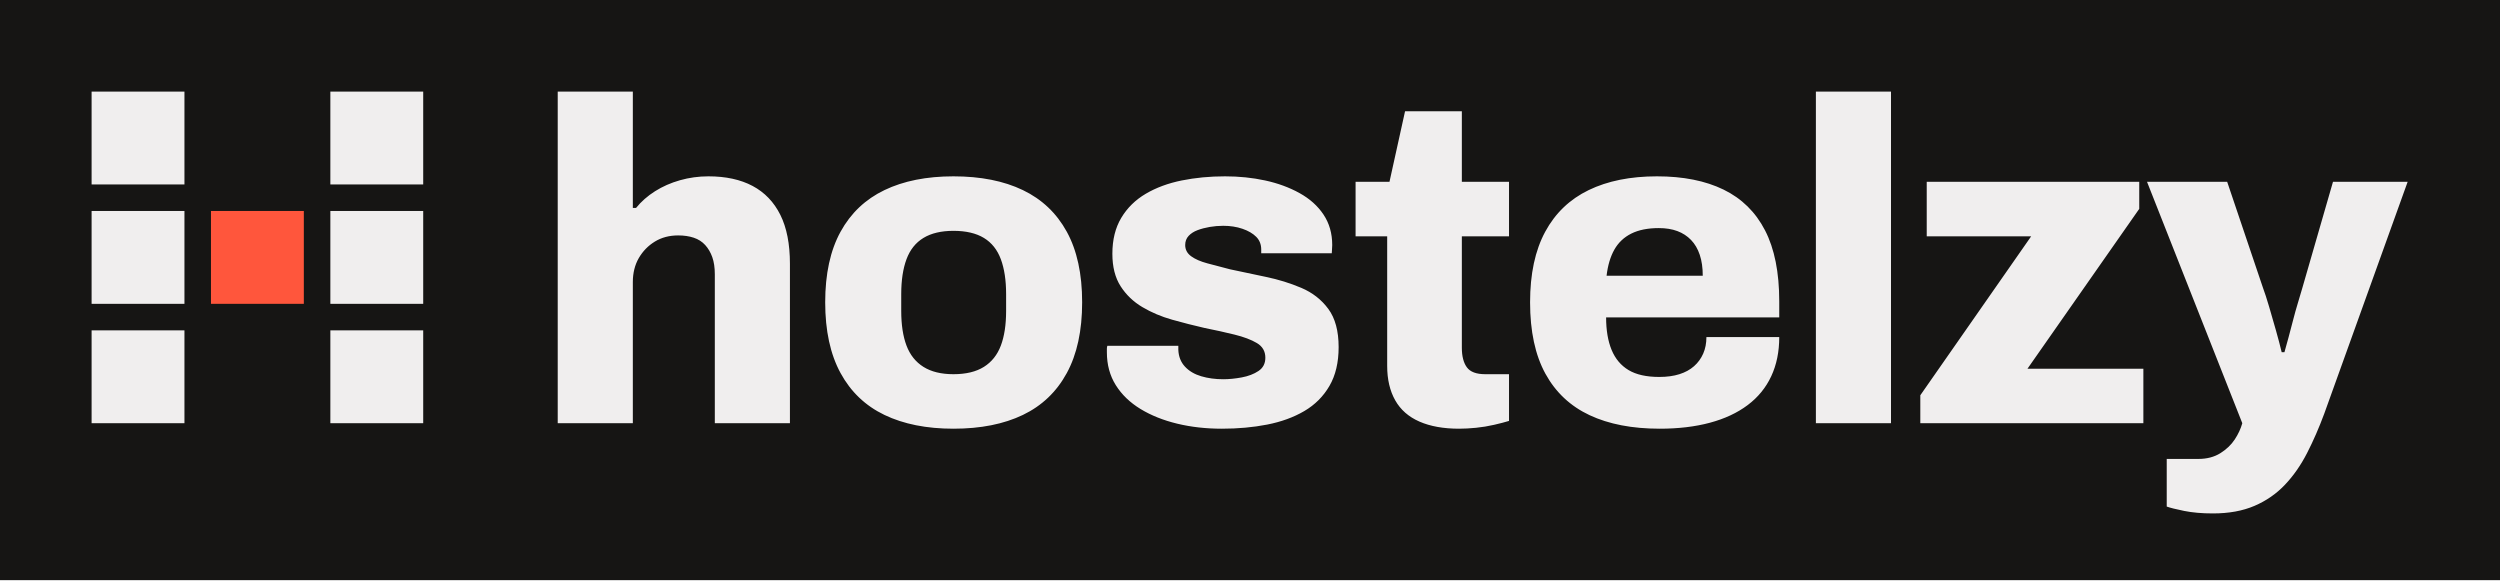
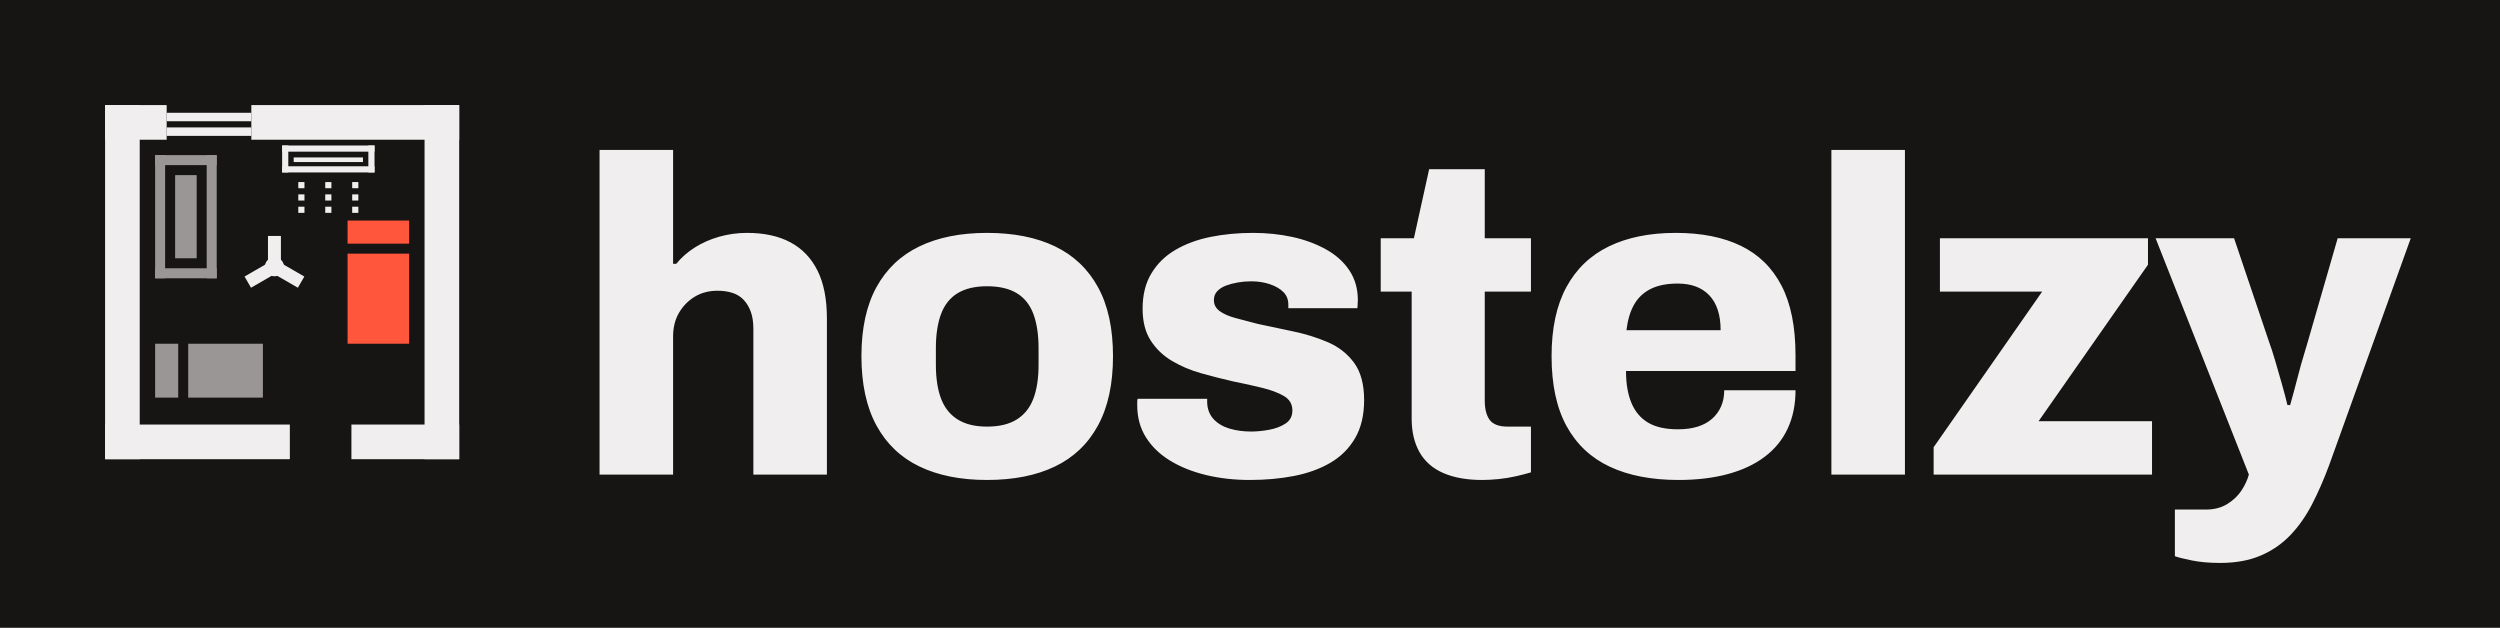
- <svg xmlns="http://www.w3.org/2000/svg" width="655" height="152" viewBox="0 0 655 152">
-   <rect width="655" height="152" fill="#161514" />
-   <rect x="24.000" y="24.000" width="24.326" height="24.326" fill="#F0EEEE" />
-   <rect x="24.000" y="55.277" width="24.326" height="24.326" fill="#F0EEEE" />
-   <rect x="24.000" y="86.554" width="24.326" height="24.326" fill="#F0EEEE" />
-   <rect x="86.554" y="24.000" width="24.326" height="24.326" fill="#F0EEEE" />
-   <rect x="86.554" y="55.277" width="24.326" height="24.326" fill="#F0EEEE" />
-   <rect x="86.554" y="86.554" width="24.326" height="24.326" fill="#F0EEEE" />
-   <rect x="55.277" y="55.277" width="24.326" height="24.326" fill="#FF563C" />
-   <path d="M146.122 110.88V24.0H165.802V54.48H166.642Q168.682 51.96 171.622 50.1Q174.562 48.24 178.162 47.22Q181.762 46.2 185.602 46.2Q192.442 46.2 197.182 48.72Q201.922 51.24 204.442 56.28Q206.962 61.32 206.962 69.12V110.88H187.282V71.88Q187.282 69.24 186.622 67.38Q185.962 65.52 184.762 64.2Q183.562 62.88 181.762 62.28Q179.962 61.68 177.682 61.68Q174.202 61.68 171.562 63.3Q168.922 64.92 167.362 67.62Q165.802 70.32 165.802 73.92V110.88ZM249.802 112.32Q239.242 112.32 231.742 108.72Q224.242 105.12 220.222 97.74Q216.202 90.36 216.202 79.2Q216.202 68.04 220.222 60.72Q224.242 53.4 231.742 49.8Q239.242 46.2 249.802 46.2Q260.482 46.2 267.982 49.8Q275.482 53.4 279.502 60.72Q283.522 68.04 283.522 79.2Q283.522 90.36 279.502 97.74Q275.482 105.12 267.982 108.72Q260.482 112.32 249.802 112.32ZM249.802 98.04Q254.722 98.04 257.782 96.12Q260.842 94.2 262.222 90.54Q263.602 86.88 263.602 81.48V77.04Q263.602 71.64 262.222 67.92Q260.842 64.2 257.782 62.34Q254.722 60.48 249.802 60.48Q245.002 60.48 241.942 62.34Q238.882 64.2 237.502 67.92Q236.122 71.64 236.122 77.04V81.48Q236.122 86.88 237.502 90.54Q238.882 94.2 241.942 96.12Q245.002 98.04 249.802 98.04ZM320.122 112.32Q313.882 112.32 308.422 111.0Q302.962 109.68 298.822 107.16Q294.682 104.64 292.342 100.92Q290.002 97.2 290.002 92.28Q290.002 91.8 290.002 91.38Q290.002 90.96 290.122 90.6H308.722Q308.722 90.84 308.722 91.14Q308.722 91.44 308.722 91.68Q308.842 94.32 310.462 96.06Q312.082 97.8 314.722 98.58Q317.362 99.36 320.482 99.36Q322.762 99.36 325.342 98.88Q327.922 98.4 329.722 97.2Q331.522 96.0 331.522 93.72Q331.522 91.2 329.302 89.88Q327.082 88.56 323.422 87.66Q319.762 86.76 315.562 85.92Q311.362 84.96 307.102 83.76Q302.842 82.56 299.302 80.46Q295.762 78.36 293.602 75.0Q291.442 71.64 291.442 66.48Q291.442 60.96 293.782 57.06Q296.122 53.16 300.202 50.76Q304.282 48.36 309.622 47.28Q314.962 46.2 320.962 46.2Q326.482 46.2 331.462 47.28Q336.442 48.36 340.462 50.58Q344.482 52.8 346.762 56.22Q349.042 59.64 349.042 64.2Q349.042 64.8 348.982 65.46Q348.922 66.12 348.922 66.36H330.442V65.4Q330.442 63.36 329.122 62.04Q327.802 60.72 325.522 59.94Q323.242 59.16 320.482 59.16Q318.682 59.16 316.942 59.46Q315.202 59.76 313.762 60.3Q312.322 60.84 311.422 61.8Q310.522 62.76 310.522 64.2Q310.522 66.0 312.082 67.14Q313.642 68.28 316.342 69.0Q319.042 69.72 322.282 70.56Q326.722 71.52 331.642 72.54Q336.562 73.56 340.942 75.42Q345.322 77.28 348.022 80.94Q350.722 84.6 350.722 90.96Q350.722 96.96 348.322 101.1Q345.922 105.24 341.722 107.7Q337.522 110.16 332.002 111.24Q326.482 112.32 320.122 112.32ZM382.282 112.32Q376.162 112.32 371.902 110.46Q367.642 108.6 365.542 104.88Q363.442 101.16 363.442 95.88V61.92H355.162V47.64H364.042L368.122 29.16H383.002V47.64H395.362V61.92H383.002V91.08Q383.002 94.44 384.322 96.24Q385.642 98.04 389.122 98.04H395.362V110.28Q393.802 110.76 391.462 111.3Q389.122 111.84 386.722 112.08Q384.322 112.32 382.282 112.32ZM434.842 112.32Q424.042 112.32 416.482 108.78Q408.922 105.24 404.902 97.92Q400.882 90.6 400.882 79.2Q400.882 68.04 404.842 60.72Q408.802 53.4 416.242 49.8Q423.682 46.2 434.122 46.2Q444.442 46.2 451.582 49.68Q458.722 53.16 462.442 60.36Q466.162 67.56 466.162 78.96V83.16H420.802Q420.802 88.2 422.242 91.68Q423.682 95.16 426.682 96.96Q429.682 98.76 434.722 98.76Q437.722 98.76 440.002 98.04Q442.282 97.32 443.842 95.94Q445.402 94.56 446.242 92.64Q447.082 90.72 447.082 88.32H466.162Q466.162 94.08 464.062 98.58Q461.962 103.08 457.882 106.14Q453.802 109.2 447.982 110.76Q442.162 112.32 434.842 112.32ZM420.922 72.24H446.122Q446.122 69.12 445.342 66.78Q444.562 64.44 443.062 62.88Q441.562 61.32 439.462 60.54Q437.362 59.76 434.602 59.76Q430.282 59.76 427.402 61.2Q424.522 62.64 422.962 65.4Q421.402 68.16 420.922 72.24ZM475.762 110.88V24.0H495.442V110.88ZM503.122 110.88V103.56L532.162 61.92H504.802V47.64H560.482V54.72L531.202 96.6H561.562V110.88ZM579.802 134.52Q575.482 134.52 572.242 133.86Q569.002 133.2 567.682 132.72V120.24H575.962Q579.322 120.24 581.722 118.74Q584.122 117.24 585.502 115.14Q586.882 113.04 587.482 110.88L562.522 47.64H583.522L592.882 75.36Q593.602 77.28 594.502 80.34Q595.402 83.4 596.302 86.58Q597.202 89.76 597.802 92.28H598.522Q599.002 90.6 599.602 88.38Q600.202 86.16 600.802 83.82Q601.402 81.48 602.062 79.32Q602.722 77.16 603.202 75.48L611.242 47.64H630.802L608.962 108.36Q606.922 113.88 604.462 118.68Q602.002 123.48 598.642 127.02Q595.282 130.56 590.662 132.54Q586.042 134.52 579.802 134.52Z" fill="#F0EEEE" />
+ <svg xmlns="http://www.w3.org/2000/svg" width="669" height="168" viewBox="0 0 669 168">
+   <rect width="669" height="168" fill="#161514" />
+   <g transform="translate(24.000 24.000)">
+     <rect x="4.120" y="4.120" width="16.480" height="9.270" fill="#F0EEEE" />
+     <rect x="43.260" y="4.120" width="55.620" height="9.270" fill="#F0EEEE" />
+     <rect x="4.120" y="4.120" width="9.270" height="94.760" fill="#F0EEEE" />
+     <rect x="89.610" y="4.120" width="9.270" height="94.760" fill="#F0EEEE" />
+     <rect x="4.120" y="89.610" width="49.440" height="9.270" fill="#F0EEEE" />
+     <rect x="70.040" y="89.610" width="28.840" height="9.270" fill="#F0EEEE" />
+     <rect x="20.600" y="6.180" width="22.660" height="2.266" fill="#F0EEEE" />
+     <rect x="20.600" y="10.094" width="22.660" height="2.266" fill="#F0EEEE" />
+     <rect x="51.500" y="14.935" width="24.720" height="1.648" fill="#F0EEEE" />
+     <rect x="51.500" y="20.497" width="24.720" height="1.648" fill="#F0EEEE" />
+     <rect x="51.500" y="14.935" width="1.648" height="7.210" fill="#F0EEEE" />
+     <rect x="74.572" y="14.935" width="1.648" height="7.210" fill="#F0EEEE" />
+     <rect x="54.590" y="18.128" width="18.540" height="1.236" fill="#F0EEEE" />
+     <rect x="55.826" y="24.720" width="1.648" height="1.648" fill="#F0EEEE" />
+     <rect x="55.826" y="28.016" width="1.648" height="1.648" fill="#F0EEEE" />
+     <rect x="55.826" y="31.312" width="1.648" height="1.648" fill="#F0EEEE" />
+     <rect x="63.036" y="24.720" width="1.648" height="1.648" fill="#F0EEEE" />
+     <rect x="63.036" y="28.016" width="1.648" height="1.648" fill="#F0EEEE" />
+     <rect x="63.036" y="31.312" width="1.648" height="1.648" fill="#F0EEEE" />
+     <rect x="70.246" y="24.720" width="1.648" height="1.648" fill="#F0EEEE" />
+     <rect x="70.246" y="28.016" width="1.648" height="1.648" fill="#F0EEEE" />
+     <rect x="70.246" y="31.312" width="1.648" height="1.648" fill="#F0EEEE" />
+     <rect x="17.510" y="17.510" width="16.480" height="2.678" fill="#9A9696" />
+     <rect x="17.510" y="47.792" width="16.480" height="2.678" fill="#9A9696" />
+     <rect x="17.510" y="17.510" width="2.678" height="32.960" fill="#9A9696" />
+     <rect x="31.312" y="17.510" width="2.678" height="32.960" fill="#9A9696" />
+     <rect x="22.866" y="22.866" width="5.768" height="22.248" fill="#9A9696" />
+     <rect x="17.510" y="67.980" width="6.180" height="14.420" fill="#9A9696" />
+     <rect x="26.368" y="67.980" width="19.982" height="14.420" fill="#9A9696" />
+     <rect x="69.010" y="35.020" width="16.480" height="6.180" fill="#FF563C" />
+     <rect x="69.010" y="43.878" width="16.480" height="24.102" fill="#FF563C" />
+     <rect x="47.710" y="39.140" width="3.461" height="8.240" fill="#F0EEEE" transform="rotate(0 49.440 47.380)" />
+     <rect x="47.710" y="39.140" width="3.461" height="8.240" fill="#F0EEEE" transform="rotate(120 49.440 47.380)" />
+     <rect x="47.710" y="39.140" width="3.461" height="8.240" fill="#F0EEEE" transform="rotate(240 49.440 47.380)" />
+     <circle cx="49.440" cy="47.380" r="2.554" fill="#F0EEEE" />
+   </g>
+   <path d="M160.44 127.0V40.12H180.12V70.6H180.96Q183.0 68.08 185.94 66.22Q188.88 64.36 192.48 63.34Q196.08 62.32 199.92 62.32Q206.76 62.32 211.5 64.84Q216.24 67.36 218.76 72.4Q221.28 77.44 221.28 85.24V127.0H201.6V88.0Q201.6 85.36 200.94 83.5Q200.28 81.64 199.08 80.32Q197.88 79.0 196.08 78.4Q194.28 77.8 192.0 77.8Q188.52 77.8 185.88 79.42Q183.24 81.04 181.68 83.74Q180.12 86.44 180.12 90.04V127.0ZM264.12 128.44Q253.56 128.44 246.06 124.84Q238.56 121.24 234.54 113.86Q230.52 106.48 230.52 95.32Q230.52 84.16 234.54 76.84Q238.56 69.52 246.06 65.92Q253.56 62.32 264.12 62.32Q274.8 62.32 282.3 65.92Q289.8 69.52 293.82 76.84Q297.84 84.16 297.84 95.32Q297.84 106.48 293.82 113.86Q289.8 121.24 282.3 124.84Q274.8 128.44 264.12 128.44ZM264.12 114.16Q269.04 114.16 272.1 112.24Q275.16 110.32 276.54 106.66Q277.92 103.0 277.92 97.6V93.16Q277.92 87.76 276.54 84.04Q275.16 80.32 272.1 78.46Q269.04 76.6 264.12 76.6Q259.32 76.6 256.26 78.46Q253.2 80.32 251.82 84.04Q250.44 87.76 250.44 93.16V97.6Q250.44 103.0 251.82 106.66Q253.2 110.32 256.26 112.24Q259.32 114.16 264.12 114.16ZM334.44 128.44Q328.2 128.44 322.74 127.12Q317.28 125.8 313.14 123.28Q309.0 120.76 306.66 117.04Q304.32 113.32 304.32 108.4Q304.32 107.92 304.32 107.5Q304.32 107.08 304.44 106.72H323.04Q323.04 106.96 323.04 107.26Q323.04 107.56 323.04 107.8Q323.16 110.44 324.78 112.18Q326.4 113.92 329.04 114.7Q331.68 115.48 334.8 115.48Q337.08 115.48 339.66 115.0Q342.24 114.52 344.04 113.32Q345.84 112.12 345.84 109.84Q345.84 107.32 343.62 106.0Q341.4 104.68 337.74 103.78Q334.08 102.88 329.88 102.04Q325.68 101.08 321.42 99.88Q317.16 98.68 313.62 96.58Q310.08 94.48 307.92 91.12Q305.76 87.76 305.76 82.6Q305.76 77.08 308.1 73.18Q310.44 69.28 314.52 66.88Q318.6 64.48 323.94 63.4Q329.28 62.32 335.28 62.32Q340.8 62.32 345.78 63.4Q350.76 64.48 354.78 66.7Q358.8 68.92 361.08 72.34Q363.36 75.76 363.36 80.32Q363.36 80.92 363.3 81.58Q363.24 82.24 363.24 82.48H344.76V81.52Q344.76 79.48 343.44 78.16Q342.12 76.84 339.84 76.06Q337.56 75.28 334.8 75.28Q333.0 75.28 331.26 75.58Q329.52 75.88 328.08 76.42Q326.64 76.96 325.74 77.92Q324.84 78.88 324.84 80.32Q324.84 82.12 326.4 83.26Q327.96 84.4 330.66 85.12Q333.36 85.84 336.6 86.68Q341.04 87.64 345.96 88.66Q350.88 89.68 355.26 91.54Q359.64 93.4 362.34 97.06Q365.04 100.72 365.04 107.08Q365.04 113.08 362.64 117.22Q360.24 121.36 356.04 123.82Q351.84 126.28 346.32 127.36Q340.8 128.44 334.44 128.44ZM396.6 128.44Q390.48 128.44 386.22 126.58Q381.96 124.72 379.86 121.0Q377.76 117.28 377.76 112.0V78.04H369.48V63.76H378.36L382.44 45.28H397.32V63.76H409.68V78.04H397.32V107.2Q397.32 110.56 398.64 112.36Q399.96 114.16 403.44 114.16H409.68V126.4Q408.12 126.88 405.78 127.42Q403.44 127.96 401.04 128.2Q398.64 128.44 396.6 128.44ZM449.16 128.44Q438.36 128.44 430.8 124.9Q423.24 121.36 419.22 114.04Q415.2 106.72 415.2 95.32Q415.2 84.16 419.16 76.84Q423.12 69.52 430.56 65.92Q438.0 62.32 448.44 62.32Q458.76 62.32 465.9 65.8Q473.04 69.28 476.76 76.48Q480.48 83.68 480.48 95.08V99.28H435.12Q435.12 104.32 436.56 107.8Q438.0 111.28 441.0 113.08Q444.0 114.88 449.04 114.88Q452.04 114.88 454.32 114.16Q456.6 113.44 458.16 112.06Q459.72 110.68 460.56 108.76Q461.4 106.84 461.4 104.44H480.48Q480.48 110.2 478.38 114.7Q476.28 119.2 472.2 122.26Q468.12 125.32 462.3 126.88Q456.48 128.44 449.16 128.44ZM435.24 88.36H460.44Q460.44 85.24 459.66 82.9Q458.88 80.56 457.38 79.0Q455.88 77.44 453.78 76.66Q451.68 75.88 448.92 75.88Q444.6 75.88 441.72 77.32Q438.84 78.76 437.28 81.52Q435.72 84.28 435.24 88.36ZM490.08 127.0V40.12H509.76V127.0ZM517.44 127.0V119.68L546.48 78.04H519.12V63.76H574.8V70.84L545.52 112.72H575.88V127.0ZM594.12 150.64Q589.8 150.64 586.56 149.98Q583.32 149.32 582 148.84V136.36H590.28Q593.64 136.36 596.04 134.86Q598.44 133.36 599.82 131.26Q601.2 129.16 601.8 127.0L576.84 63.76H597.84L607.2 91.48Q607.92 93.4 608.82 96.46Q609.72 99.52 610.62 102.7Q611.52 105.88 612.12 108.4H612.84Q613.32 106.72 613.92 104.5Q614.52 102.28 615.12 99.94Q615.72 97.6 616.38 95.44Q617.04 93.28 617.52 91.6L625.56 63.76H645.12L623.28 124.48Q621.24 130.0 618.78 134.8Q616.32 139.6 612.96 143.14Q609.6 146.68 604.98 148.66Q600.36 150.64 594.12 150.64Z" fill="#F0EEEE" />
</svg>
